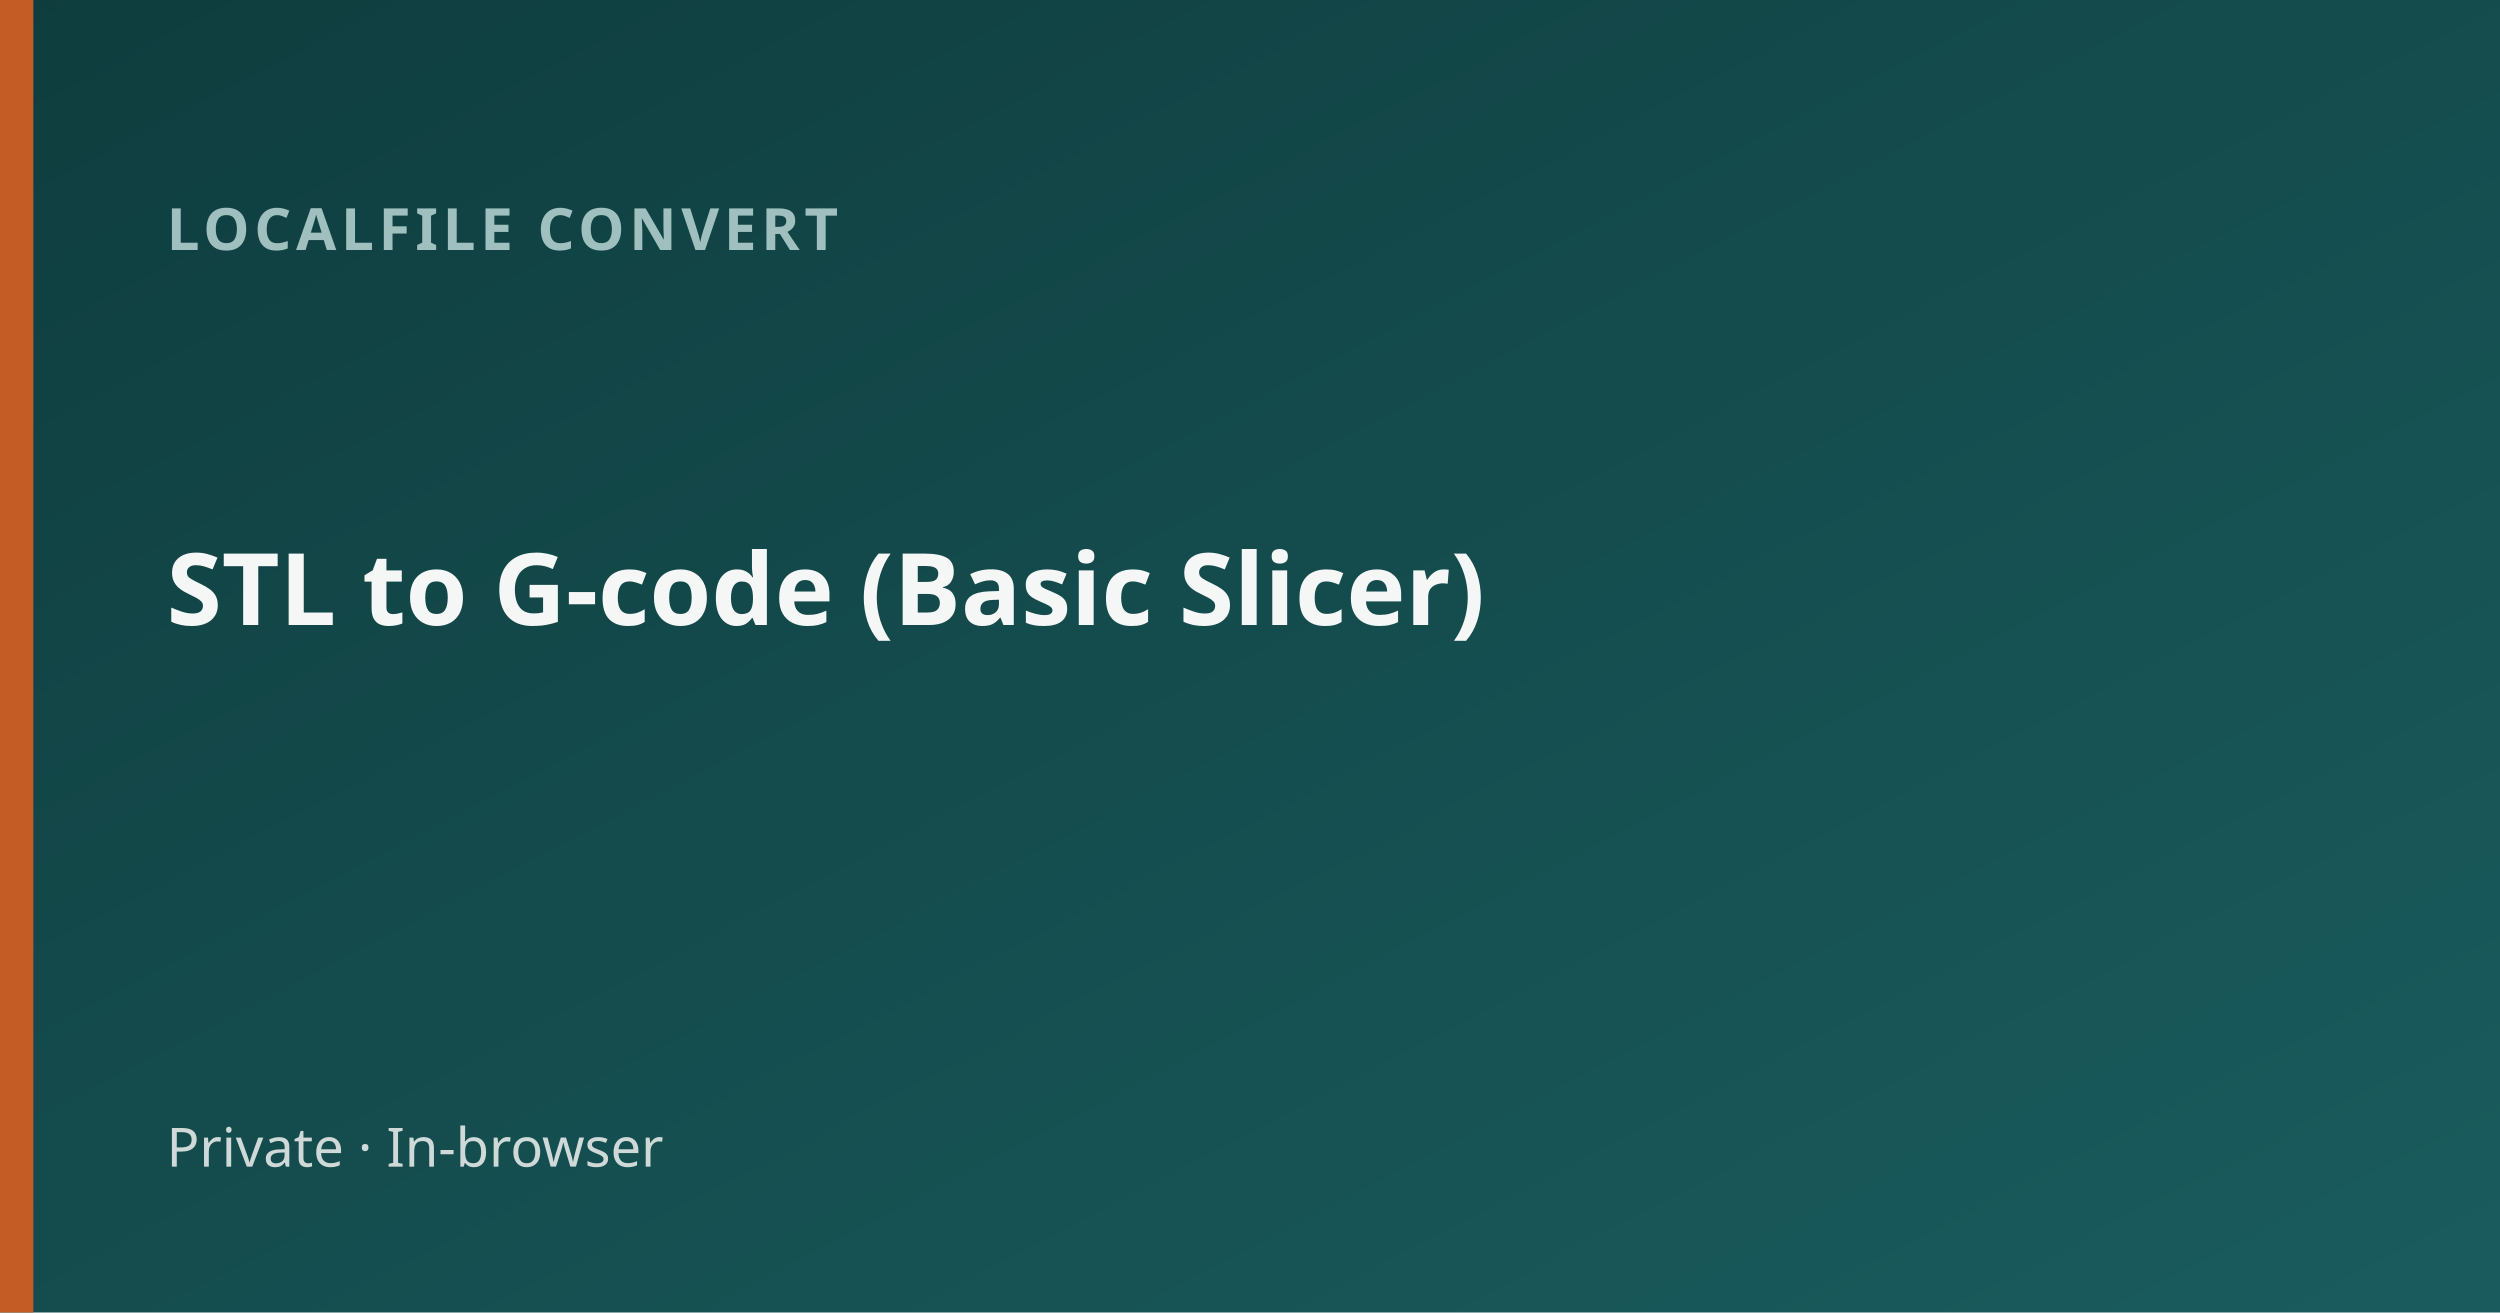
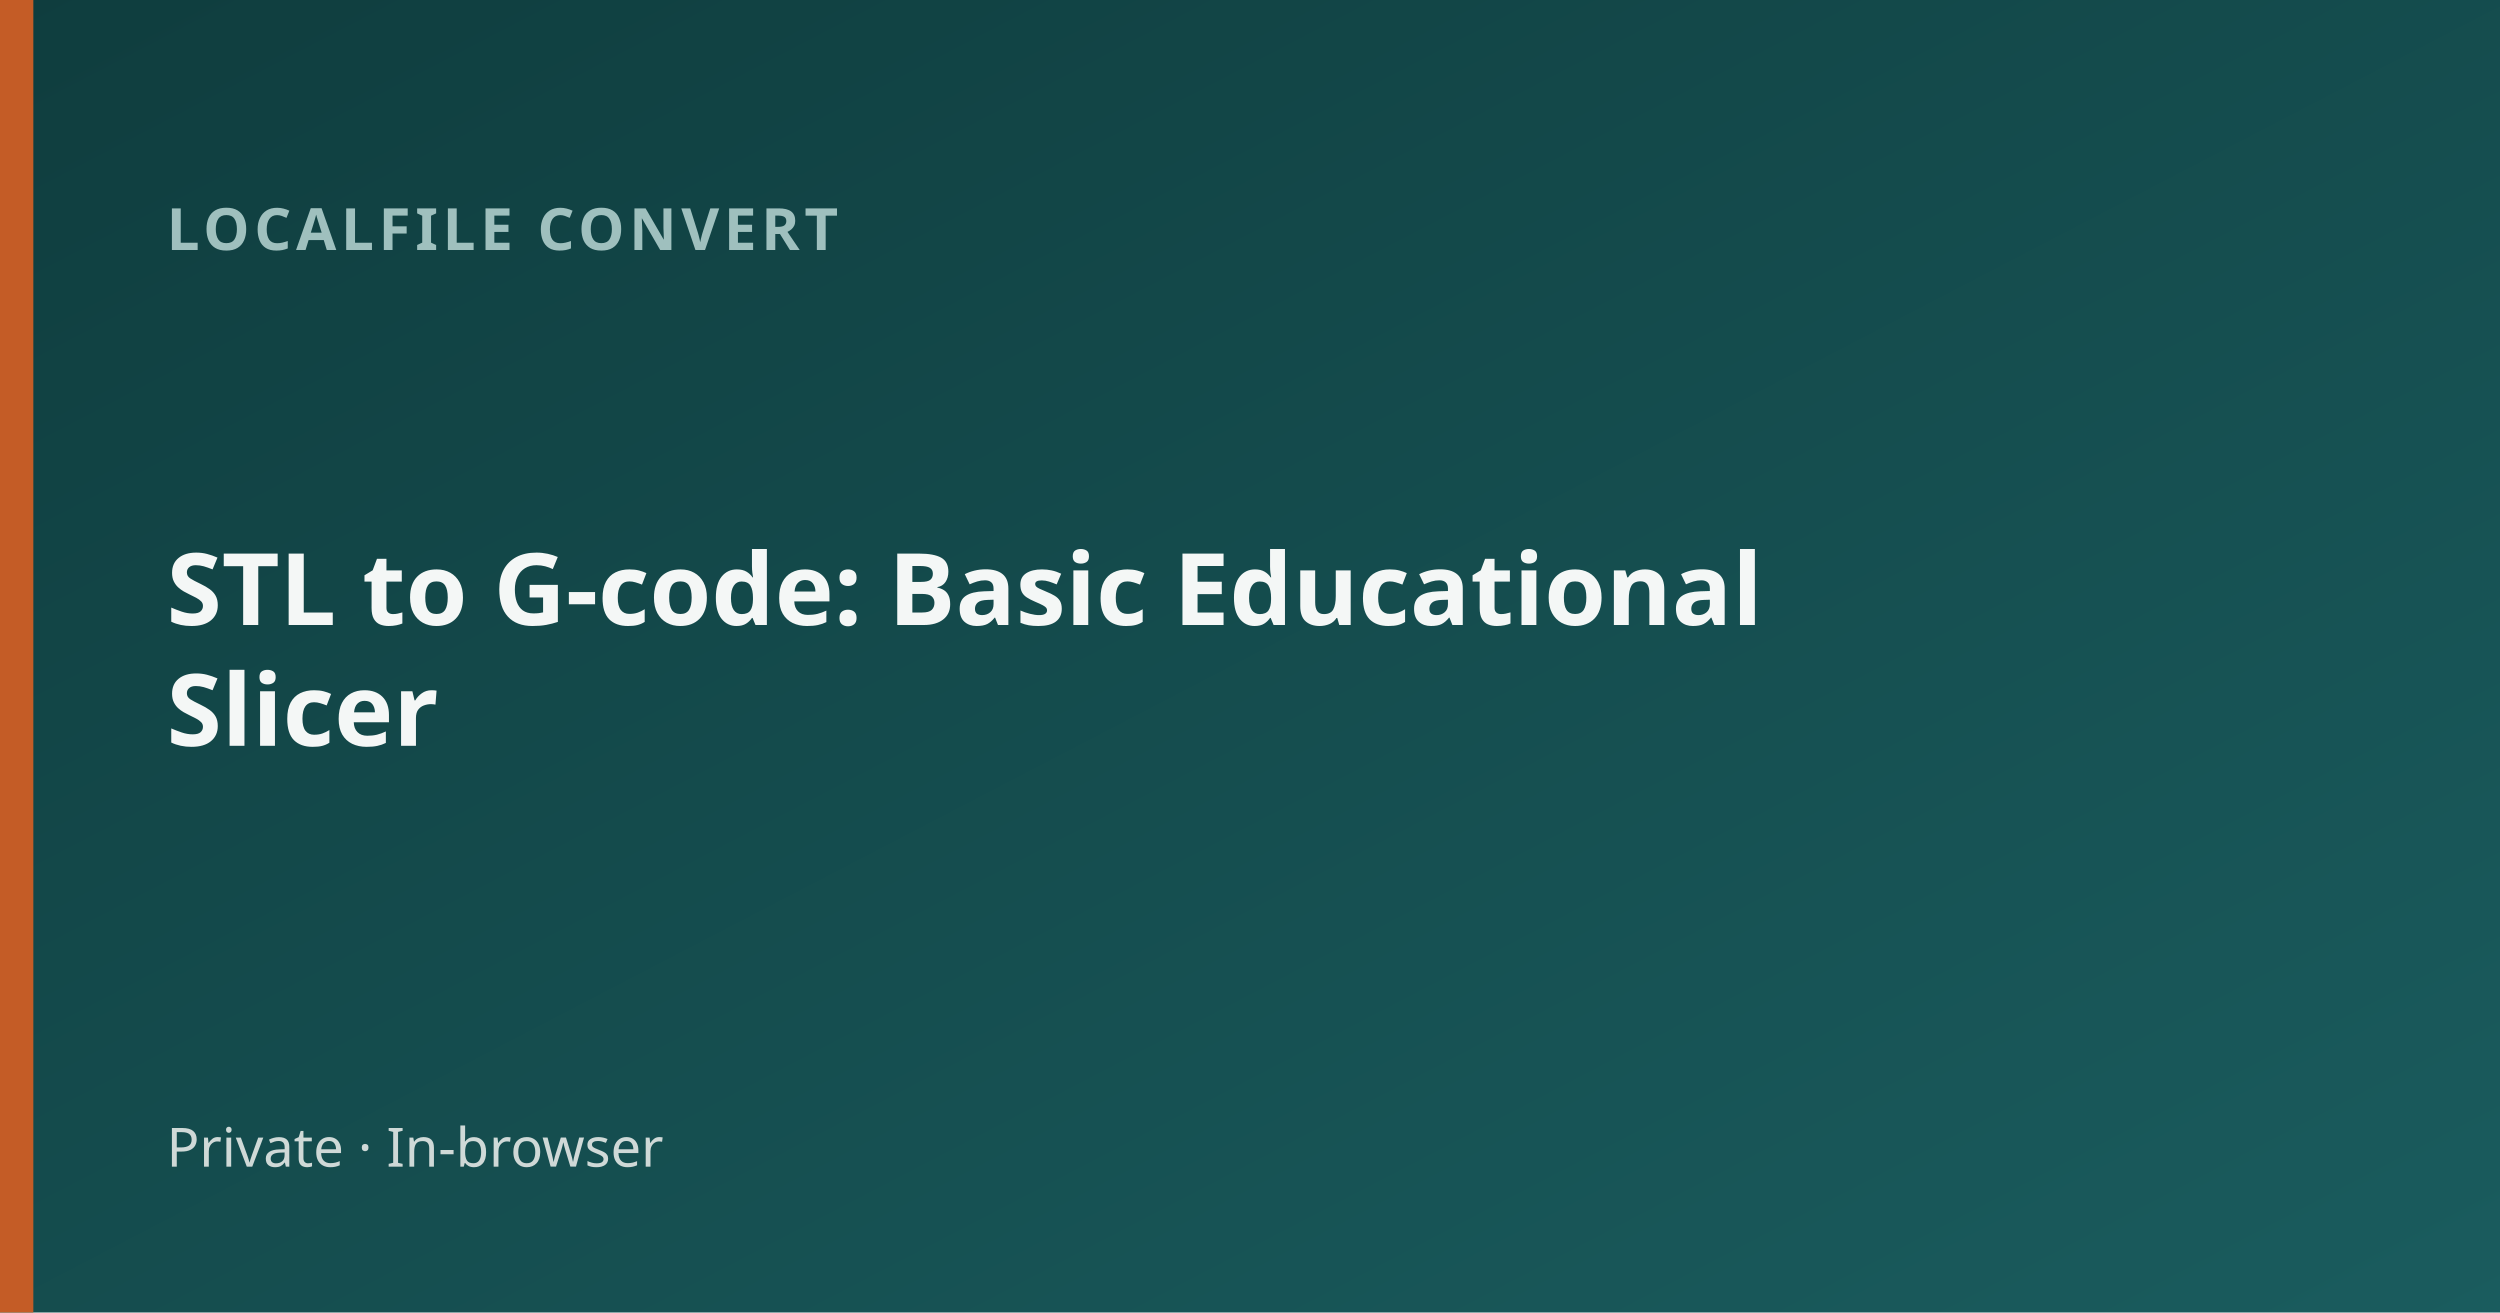
<svg xmlns="http://www.w3.org/2000/svg" width="1200" height="630" viewBox="0 0 1200 630" role="img">
  <defs>
    <linearGradient id="g" x1="0" y1="0" x2="1" y2="1">
      <stop offset="0%" stop-color="#0f3d3e" />
      <stop offset="100%" stop-color="#1a5c5e" />
    </linearGradient>
  </defs>
  <rect width="1200" height="630" fill="url(#g)" />
  <rect x="0" y="0" width="16" height="630" fill="#c45c26" />
  <text x="80" y="120" fill="#9fc0be" font-size="28" font-family="ui-sans-serif,system-ui,sans-serif" font-weight="700" letter-spacing="0.08em">LOCALFILE CONVERT</text>
-   <text x="80" y="300" fill="#f4f7f6" font-size="48" font-family="ui-sans-serif,system-ui,sans-serif" font-weight="700">STL to G-code (Basic Slicer)</text>
+   <text x="80" y="300" fill="#f4f7f6" font-size="48" font-family="ui-sans-serif,system-ui,sans-serif" font-weight="700">STL to G-code: Basic Educational</text>
+   <text x="80" y="358" fill="#f4f7f6" font-size="48" font-family="ui-sans-serif,system-ui,sans-serif" font-weight="700">Slicer</text>
  <text x="80" y="560" fill="#cfd9d7" font-size="26" font-family="ui-sans-serif,system-ui,sans-serif">Private · In-browser</text>
</svg>
